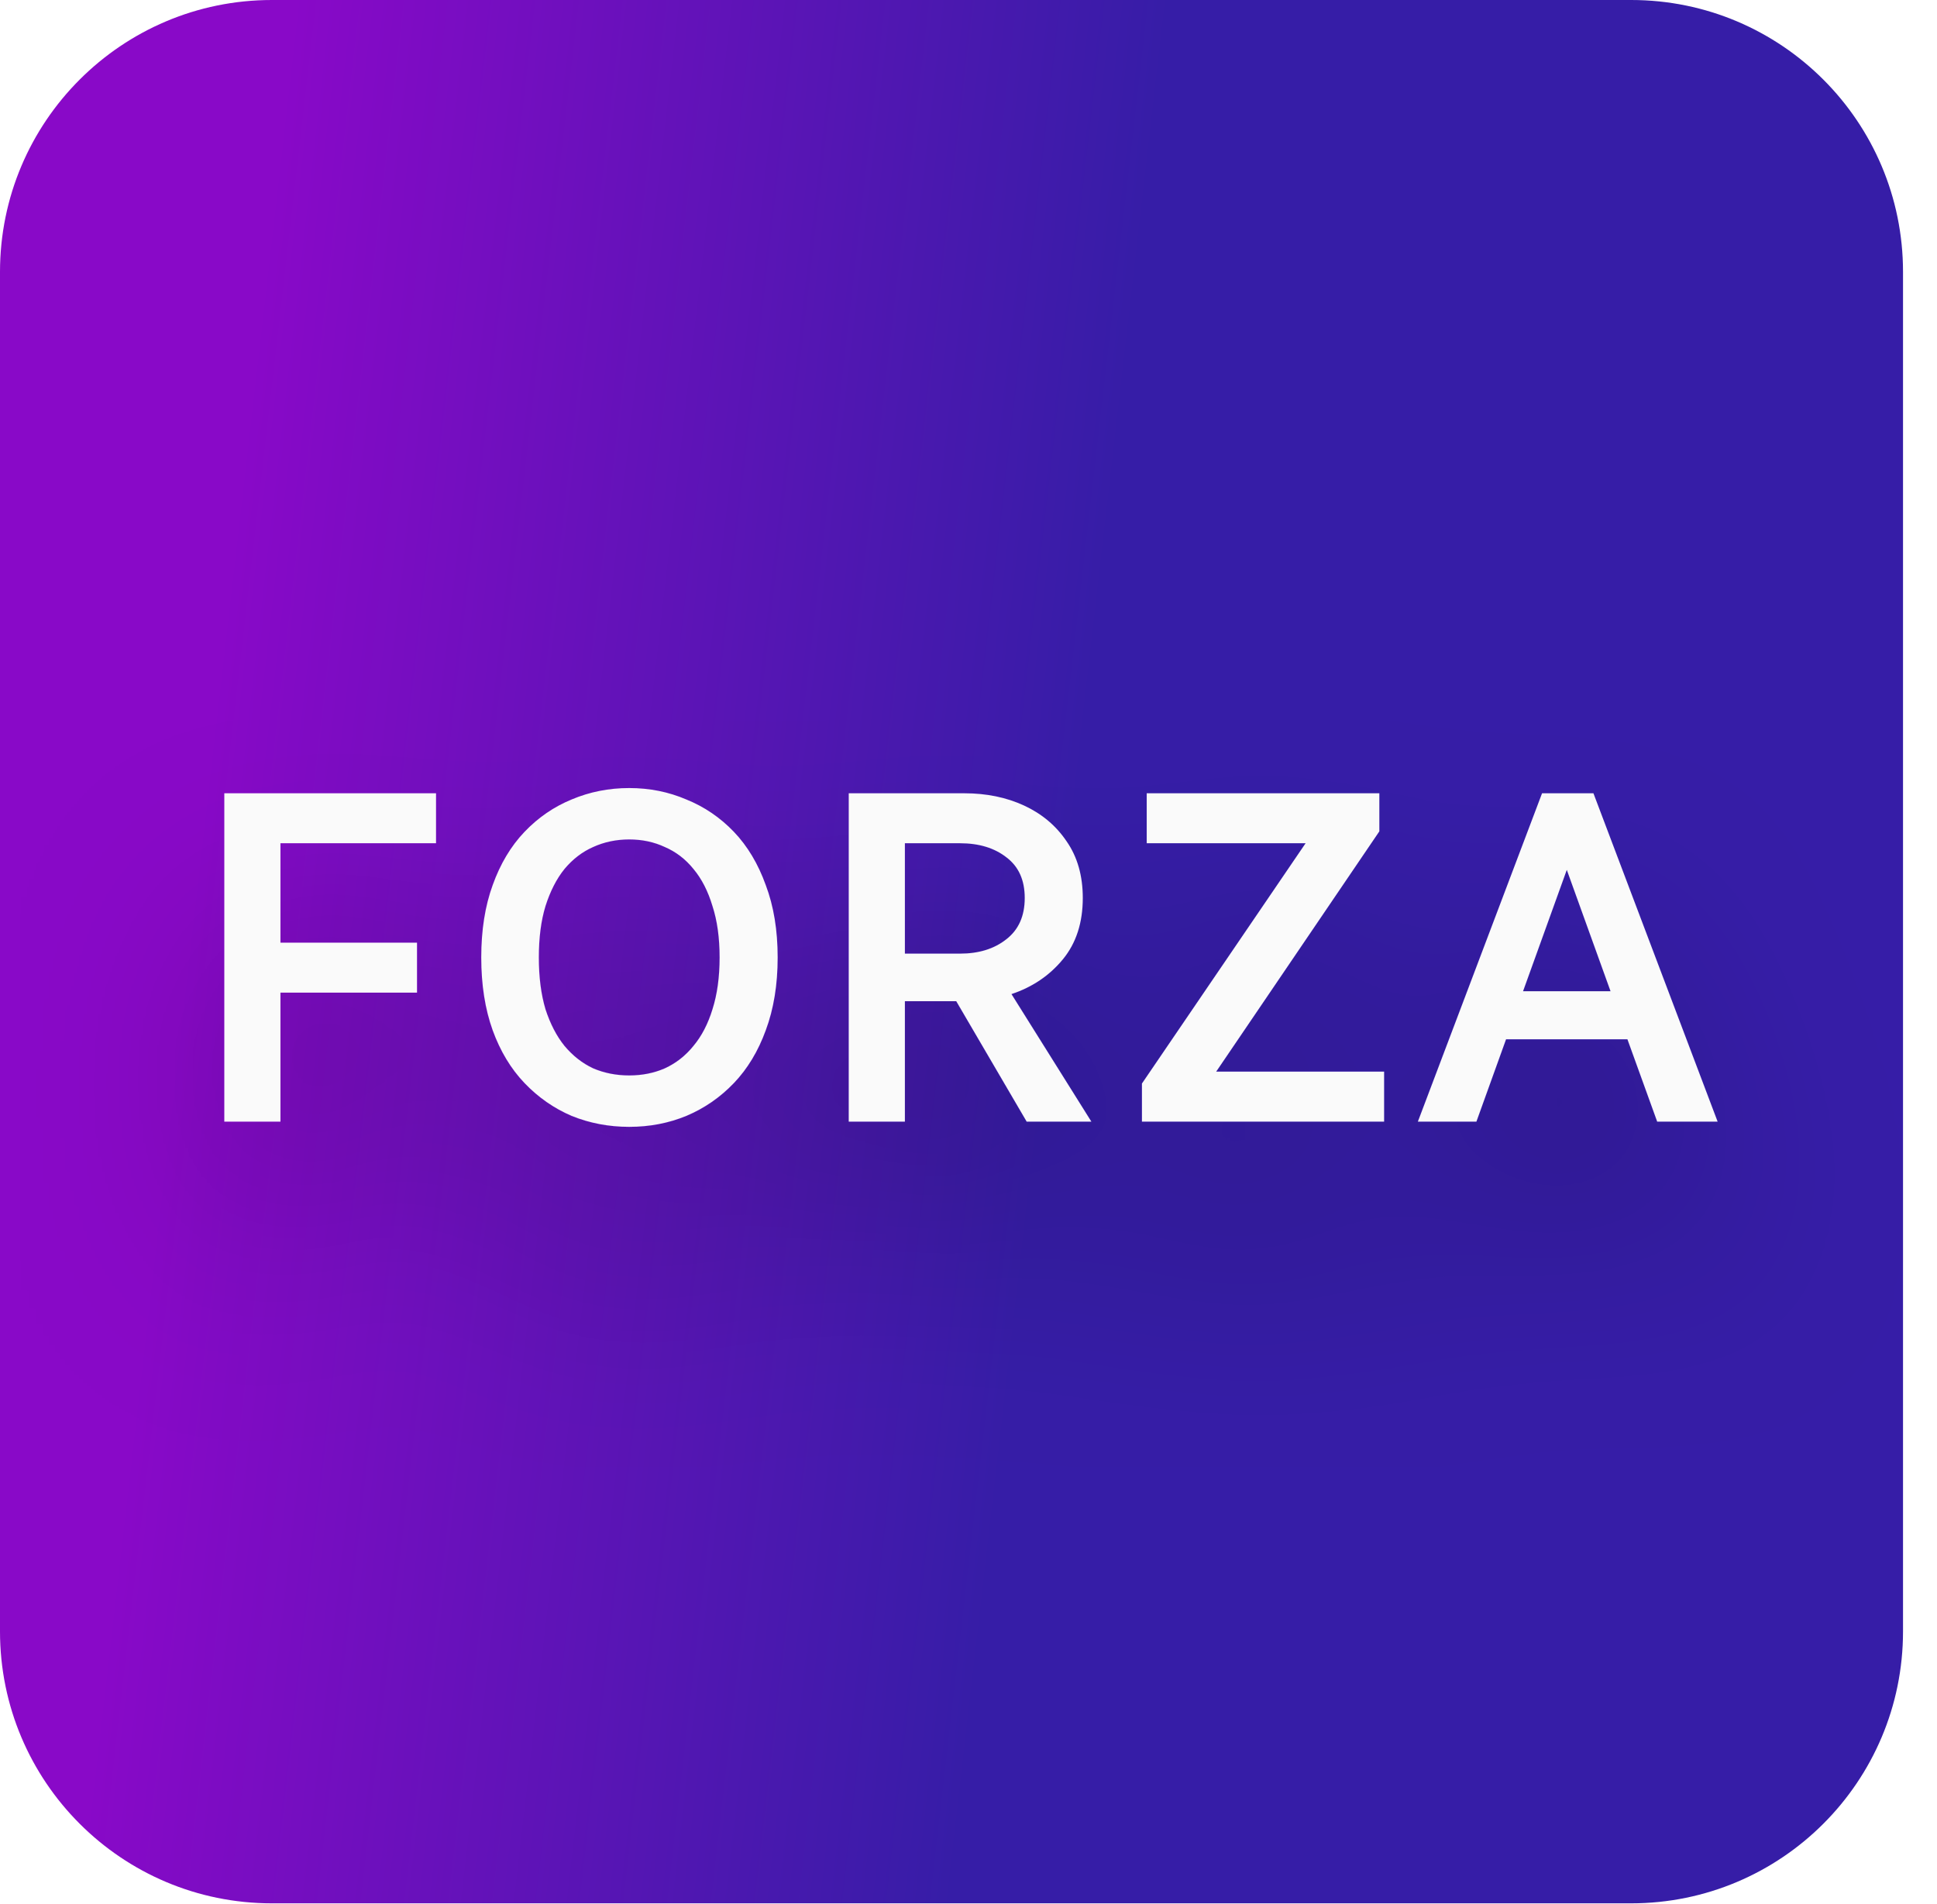
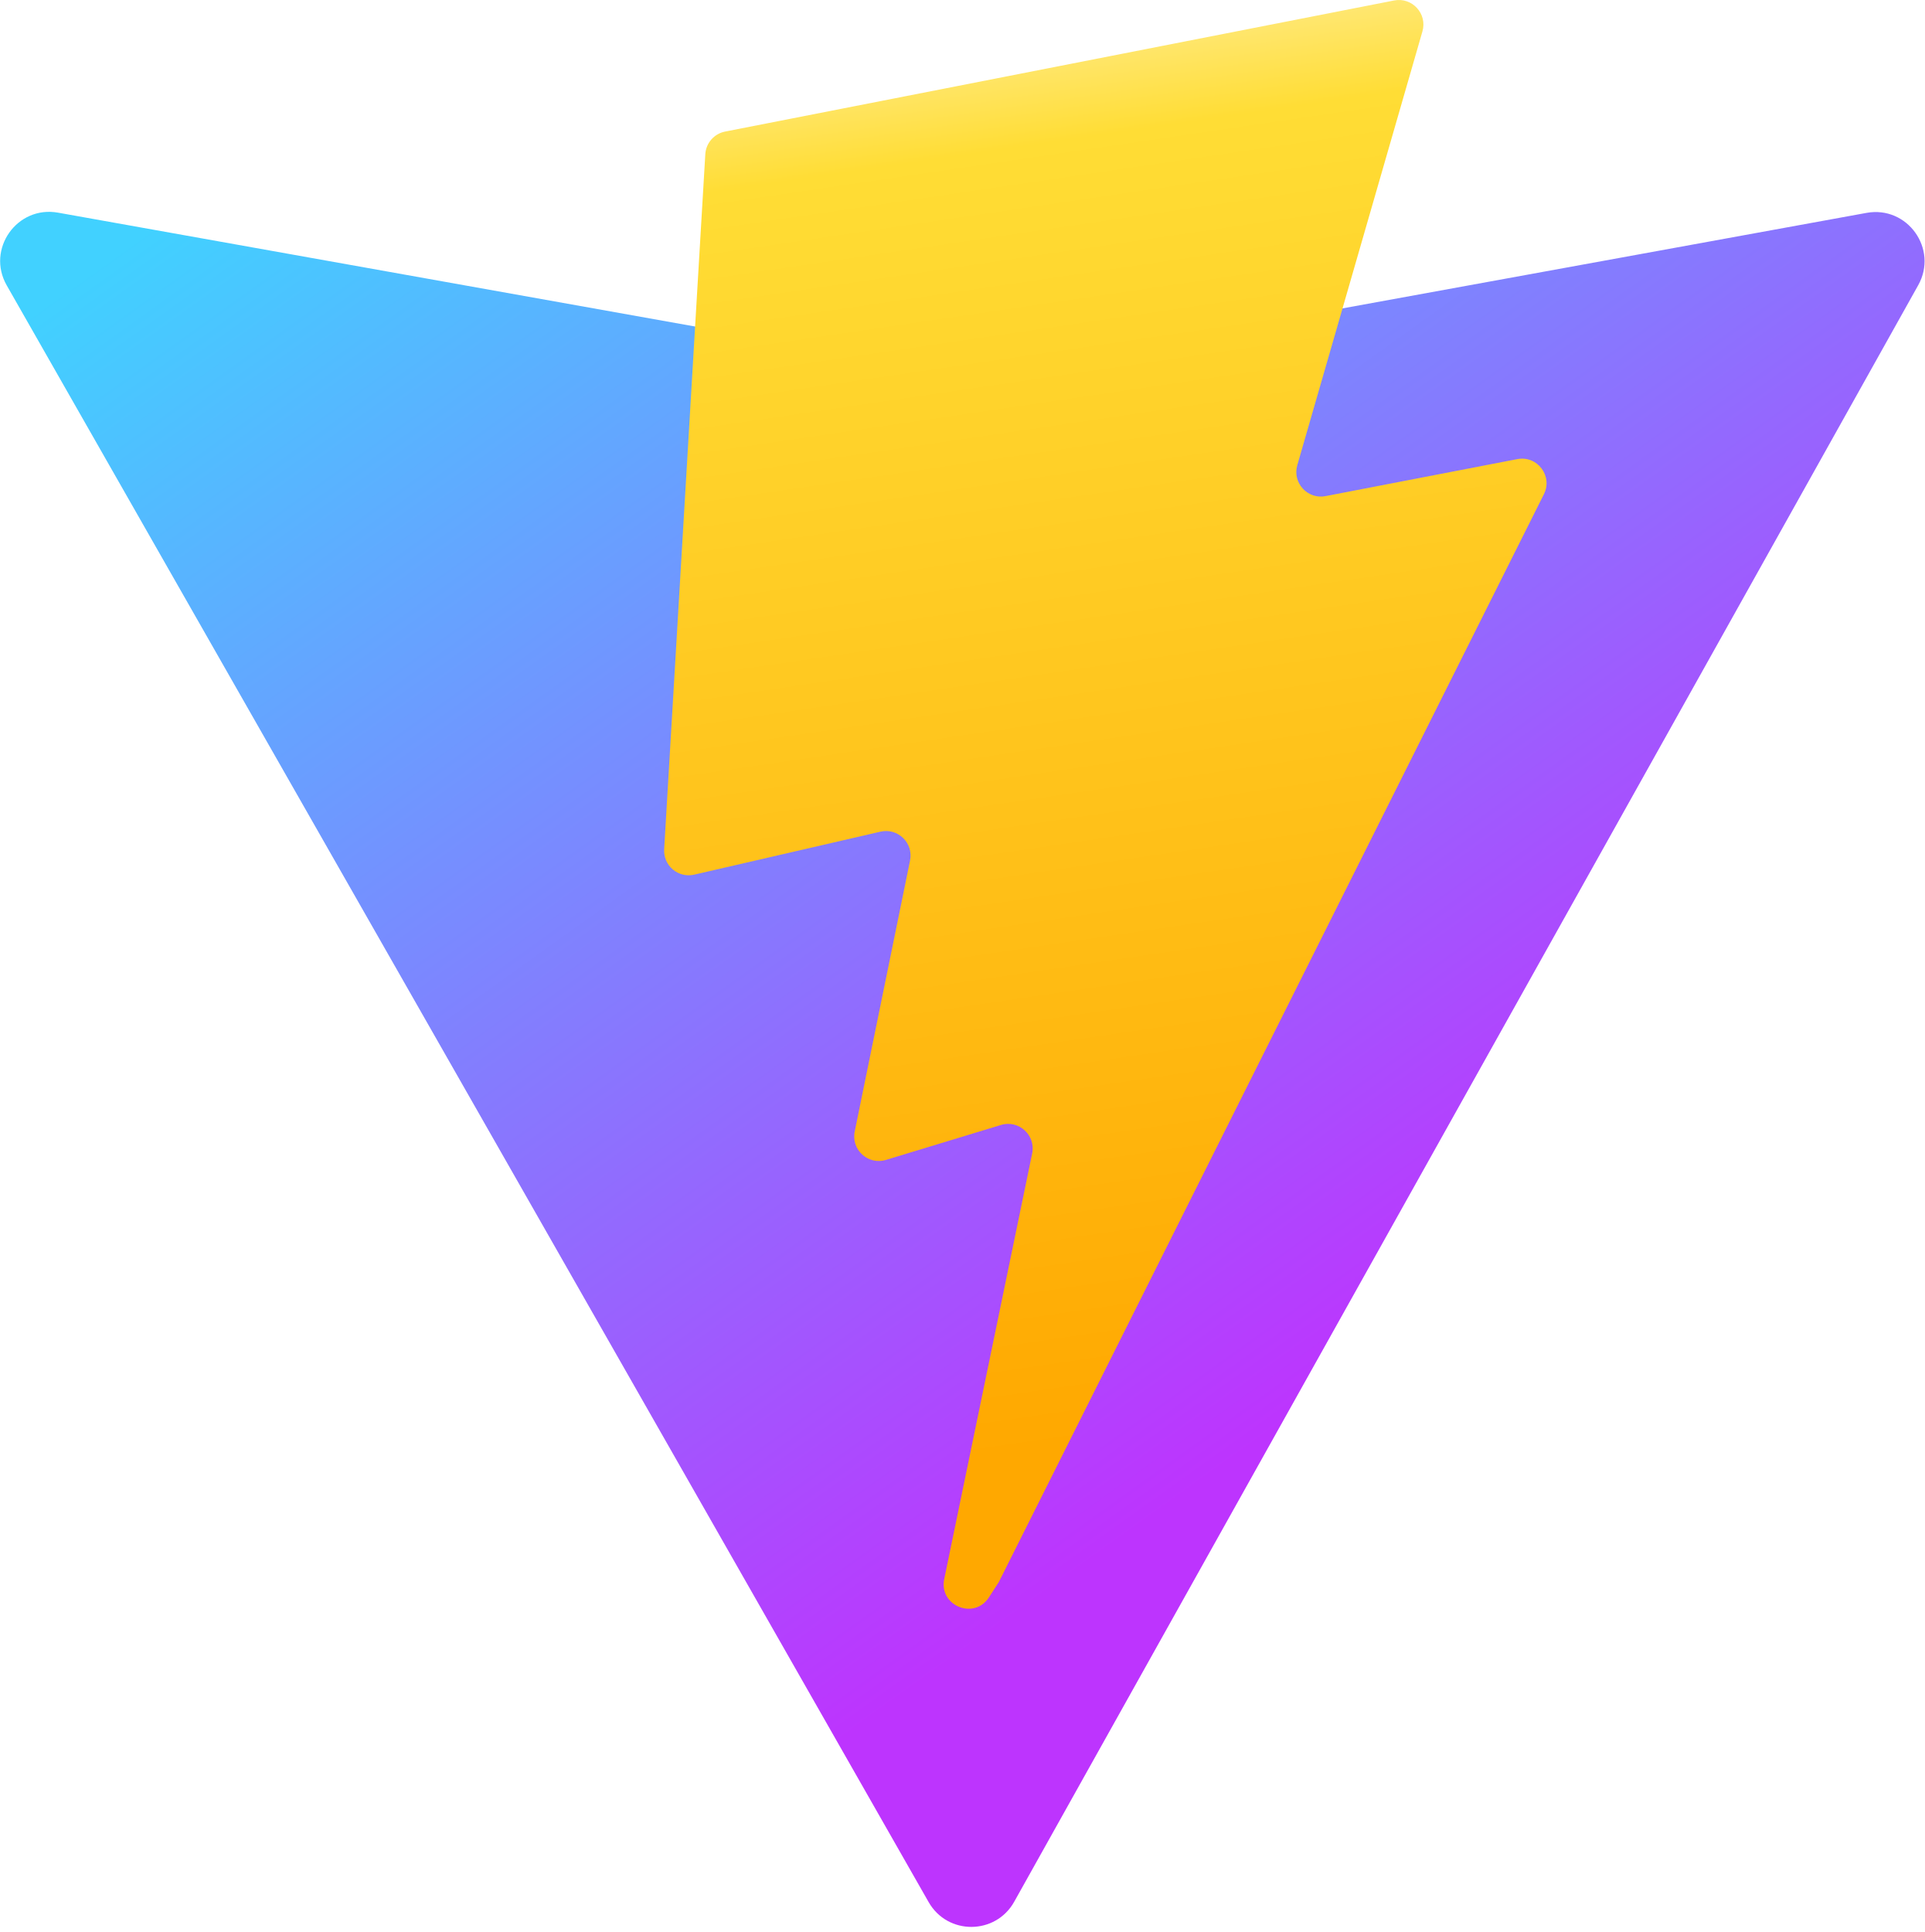
- <svg xmlns="http://www.w3.org/2000/svg" width="57" height="56" viewBox="0 0 57 56" fill="none">
-   <rect width="56" height="56" rx="8" fill="url(#paint0_linear_230_466)" />
-   <g filter="url(#filter0_d_230_466)">
-     <path d="M6.601 33V23.34H12.831V24.81H8.253V27.736H12.271V29.206H8.253V33H6.601ZM14.162 28.17C14.162 27.367 14.274 26.658 14.498 26.042C14.722 25.417 15.034 24.894 15.436 24.474C15.837 24.054 16.299 23.737 16.822 23.522C17.354 23.298 17.918 23.186 18.516 23.186C19.113 23.186 19.673 23.298 20.196 23.522C20.728 23.737 21.194 24.054 21.596 24.474C21.997 24.894 22.31 25.417 22.534 26.042C22.767 26.658 22.884 27.367 22.884 28.17C22.884 28.973 22.767 29.687 22.534 30.312C22.31 30.928 21.997 31.446 21.596 31.866C21.194 32.286 20.728 32.608 20.196 32.832C19.673 33.047 19.113 33.154 18.516 33.154C17.918 33.154 17.354 33.047 16.822 32.832C16.299 32.608 15.837 32.286 15.436 31.866C15.034 31.446 14.722 30.928 14.498 30.312C14.274 29.687 14.162 28.973 14.162 28.17ZM15.856 28.17C15.856 28.749 15.921 29.257 16.052 29.696C16.192 30.125 16.378 30.485 16.612 30.774C16.854 31.063 17.134 31.283 17.452 31.432C17.778 31.572 18.133 31.642 18.516 31.642C18.898 31.642 19.248 31.572 19.566 31.432C19.892 31.283 20.172 31.063 20.406 30.774C20.648 30.485 20.835 30.125 20.966 29.696C21.106 29.257 21.176 28.749 21.176 28.17C21.176 27.591 21.106 27.087 20.966 26.658C20.835 26.219 20.648 25.855 20.406 25.566C20.172 25.277 19.892 25.062 19.566 24.922C19.248 24.773 18.898 24.698 18.516 24.698C18.133 24.698 17.778 24.773 17.452 24.922C17.134 25.062 16.854 25.277 16.612 25.566C16.378 25.855 16.192 26.219 16.052 26.658C15.921 27.087 15.856 27.591 15.856 28.17ZM24.976 33V23.34H28.378C29.031 23.34 29.619 23.461 30.142 23.704C30.664 23.947 31.079 24.297 31.387 24.754C31.705 25.211 31.863 25.767 31.863 26.42C31.863 27.148 31.668 27.75 31.276 28.226C30.884 28.702 30.38 29.043 29.764 29.248L32.115 33H30.212L28.14 29.458H26.628V33H24.976ZM26.628 28.058H28.252C28.802 28.058 29.255 27.918 29.61 27.638C29.974 27.358 30.155 26.952 30.155 26.42C30.155 25.897 29.978 25.501 29.623 25.23C29.269 24.95 28.811 24.81 28.252 24.81H26.628V28.058ZM33.604 31.88L38.42 24.81H33.744V23.34H40.59V24.46L35.788 31.53H40.73V33H33.604V31.88ZM41.724 33L45.378 23.34H46.89L50.544 33H48.766L47.688 30.018L48.64 30.578H43.572L44.51 30.046L43.446 33H41.724ZM44.566 29.864L44.076 29.164H48.136L47.646 29.864L45.854 24.894H46.358L44.566 29.864Z" fill="#FAFAFA" />
-   </g>
+ <svg xmlns="http://www.w3.org/2000/svg" aria-hidden="true" role="img" class="iconify iconify--logos" width="31.88" height="32" preserveAspectRatio="xMidYMid meet" viewBox="0 0 256 257">
  <defs>
-     <filter id="filter0_d_230_466" x="0.601" y="21.186" width="55.943" height="21.968" filterUnits="userSpaceOnUse" color-interpolation-filters="sRGB">
-       <feFlood flood-opacity="0" result="BackgroundImageFix" />
-       <feColorMatrix in="SourceAlpha" type="matrix" values="0 0 0 0 0 0 0 0 0 0 0 0 0 0 0 0 0 0 127 0" result="hardAlpha" />
-       <feOffset dy="4" />
-       <feGaussianBlur stdDeviation="3" />
-       <feComposite in2="hardAlpha" operator="out" />
-       <feColorMatrix type="matrix" values="0 0 0 0 0 0 0 0 0 0 0 0 0 0 0 0 0 0 0.25 0" />
-       <feBlend mode="normal" in2="BackgroundImageFix" result="effect1_dropShadow_230_466" />
-       <feBlend mode="normal" in="SourceGraphic" in2="effect1_dropShadow_230_466" result="shape" />
-     </filter>
-     <linearGradient id="paint0_linear_230_466" x1="6.533" y1="18.546" x2="31.969" y2="21.469" gradientUnits="userSpaceOnUse">
-       <stop stop-color="#8909C8" />
-       <stop offset="1" stop-color="#361DA7" />
+     <linearGradient id="IconifyId1813088fe1fbc01fb466" x1="-.828%" x2="57.636%" y1="7.652%" y2="78.411%">
+       <stop offset="0%" stop-color="#41D1FF" />
+       <stop offset="100%" stop-color="#BD34FE" />
+     </linearGradient>
+     <linearGradient id="IconifyId1813088fe1fbc01fb467" x1="43.376%" x2="50.316%" y1="2.242%" y2="89.03%">
+       <stop offset="0%" stop-color="#FFEA83" />
+       <stop offset="8.333%" stop-color="#FFDD35" />
+       <stop offset="100%" stop-color="#FFA800" />
    </linearGradient>
  </defs>
+   <path fill="url(#IconifyId1813088fe1fbc01fb466)" d="M255.153 37.938L134.897 252.976c-2.483 4.44-8.862 4.466-11.382.048L.875 37.958c-2.746-4.814 1.371-10.646 6.827-9.67l120.385 21.517a6.537 6.537 0 0 0 2.322-.004l117.867-21.483c5.438-.991 9.574 4.796 6.877 9.62Z" />
+   <path fill="url(#IconifyId1813088fe1fbc01fb467)" d="M185.432.063L96.44 17.501a3.268 3.268 0 0 0-2.634 3.014l-5.474 92.456a3.268 3.268 0 0 0 3.997 3.378l24.777-5.718c2.318-.535 4.413 1.507 3.936 3.838l-7.361 36.047c-.495 2.426 1.782 4.5 4.151 3.78l15.304-4.649c2.372-.72 4.652 1.36 4.15 3.788l-11.698 56.621c-.732 3.542 3.979 5.473 5.943 2.437l1.313-2.028l72.516-144.72c1.215-2.423-.88-5.186-3.54-4.672l-25.505 4.922c-2.396.462-4.435-1.77-3.759-4.114l16.646-57.705c.677-2.35-1.37-4.583-3.769-4.113Z" />
</svg>
